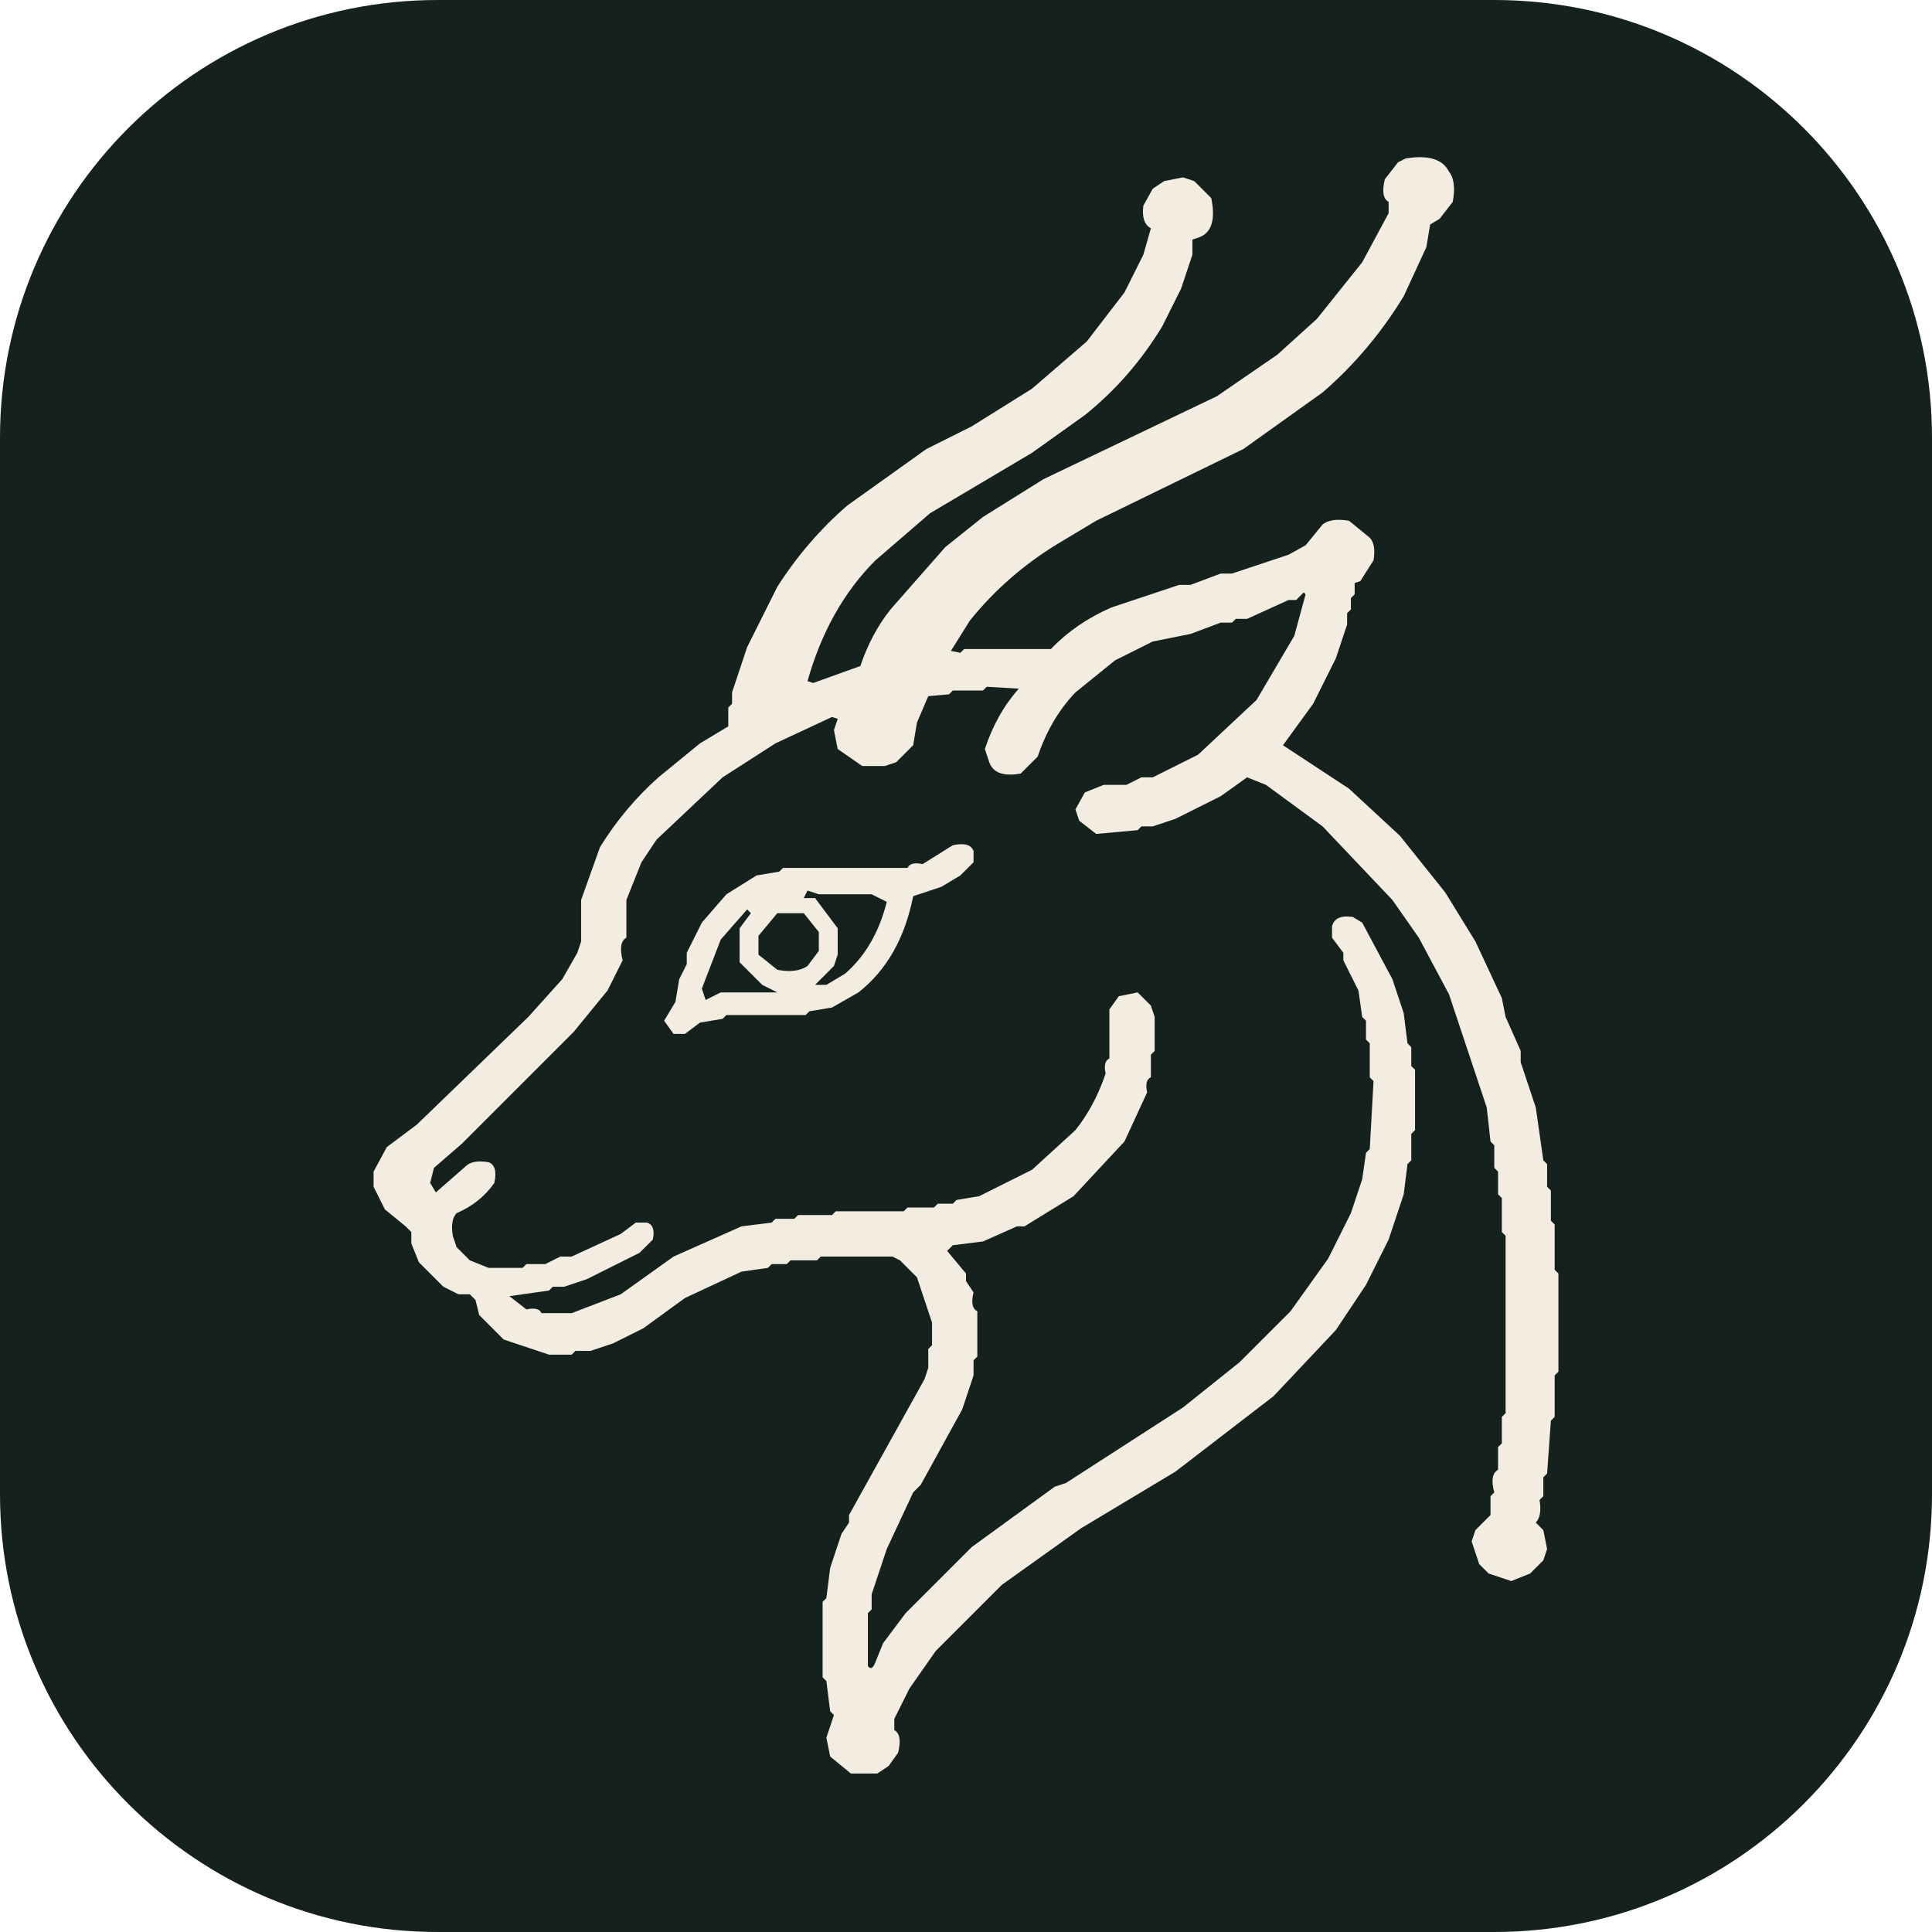
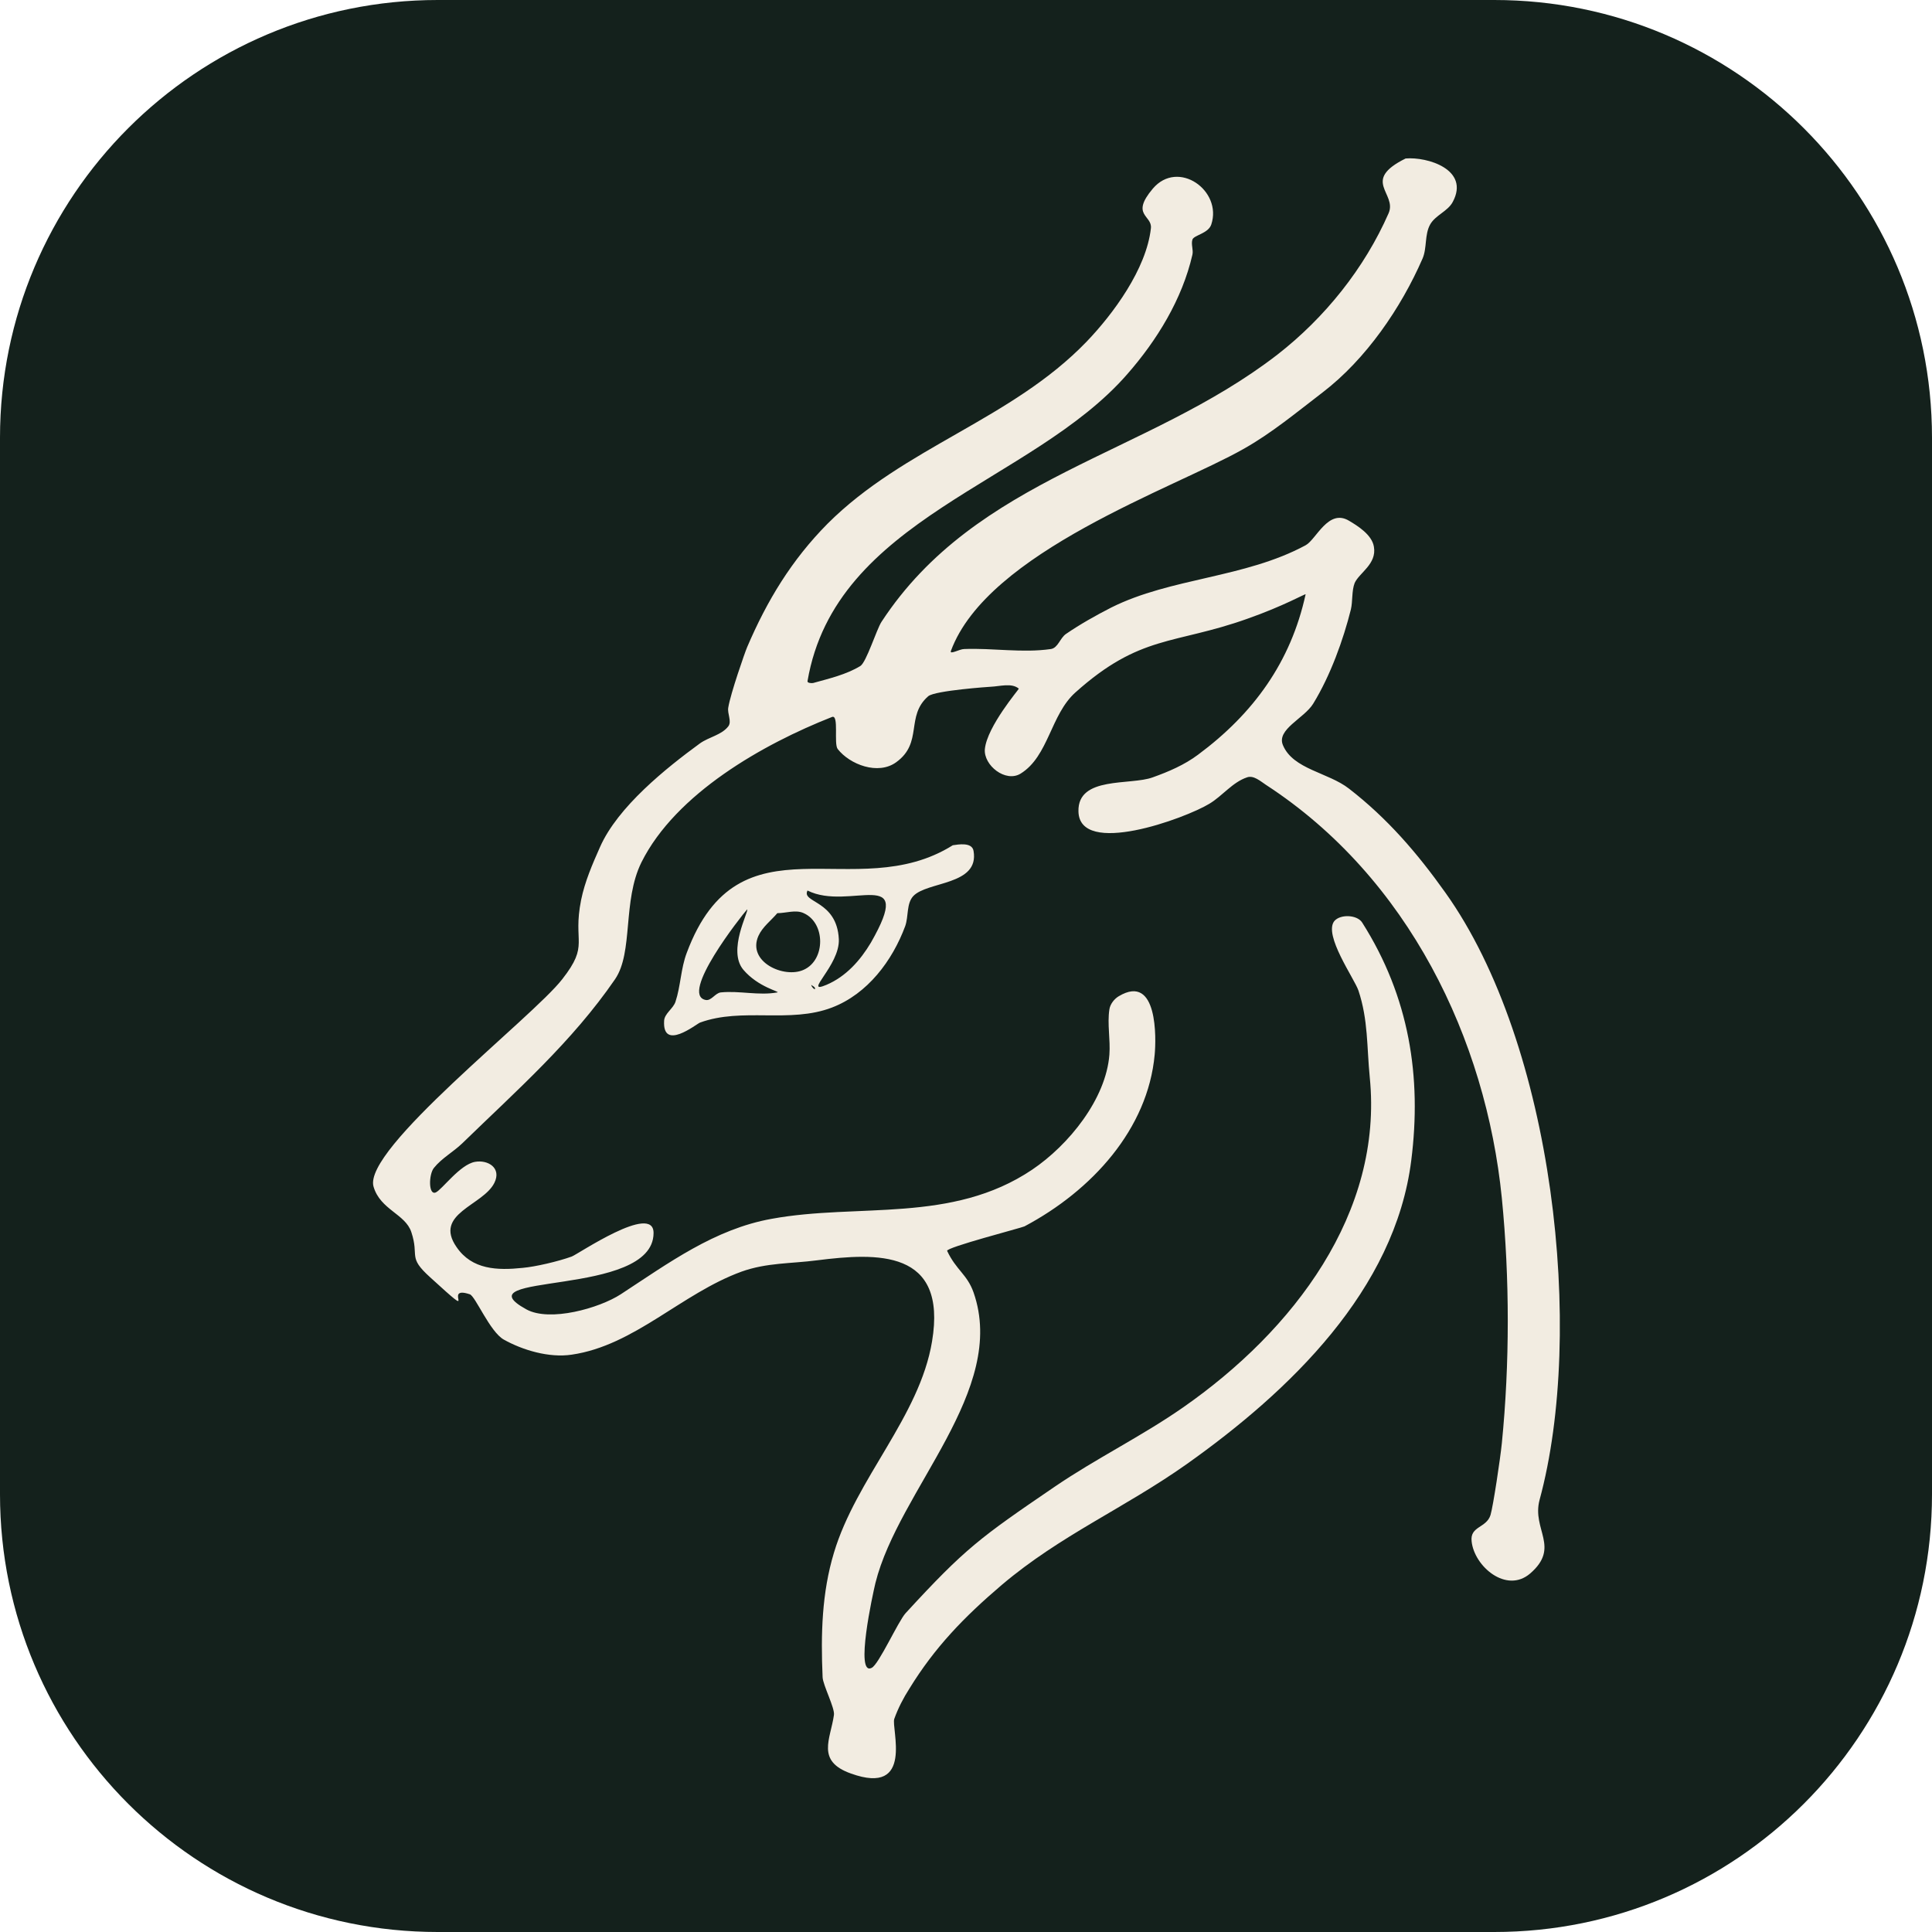
<svg xmlns="http://www.w3.org/2000/svg" viewBox="0 0 512 512" width="512" height="512" role="img" aria-label="白泽智药">
  <rect width="512" height="512" rx="116" fill="#14211c" />
-   <path fill="#f2ece1" d="M 372.5 42 Q 381.5 40.5 384 45.5 Q 386 48 385 53.5 L 381.5 58 L 379 59.5 L 378 65.5 L 372 78.5 Q 363.1 93.1 350.5 104 L 329.5 119 L 290.5 138 L 280.5 144 Q 266.8 152.3 257 164.5 L 252 172.5 L 254.5 173 L 255.5 172 L 278.5 172 Q 285.1 165.1 294.5 161 L 312.5 155 L 315.5 155 L 323.5 152 L 326.5 152 L 341.5 147 L 346 144.5 L 350.5 139 Q 352.7 137.2 357.5 138 L 363 142.5 Q 364.7 144.3 364 148.5 L 360.5 154 L 359 154.5 L 359 157.5 L 358 158.5 L 358 161.5 L 357 162.5 L 357 165.5 L 354 174.5 L 348 186.5 L 340 197.5 L 357.5 209 L 371 221.5 L 383 236.5 L 391 249.5 L 398 264.5 L 399 269.5 L 403 278.5 L 403 281.5 L 407 293.5 L 409 307.5 L 410 308.5 L 410 314.5 L 411 315.5 L 411 323.5 L 412 324.5 L 412 336.5 L 413 337.5 L 413 363.5 L 412 364.5 L 412 375.5 L 411 376.5 L 410 390.5 L 409 391.5 L 409 396.5 L 408 397.5 Q 408.7 401.7 407 403.5 L 409 405.5 L 410 410.5 L 409 413.5 L 405.5 417 L 400.5 419 L 394.5 417 L 392 414.5 L 390 408.5 L 391 405.5 L 395 401.5 L 395 396.5 L 396 395.5 Q 394.7 390.8 397 389.5 L 397 383.5 L 398 382.5 L 398 375.5 L 399 374.5 L 399 327.5 L 398 326.5 L 398 317.5 L 397 316.5 L 397 310.5 L 396 309.5 L 396 303.5 L 395 302.5 L 394 293.5 L 384 263.5 L 376 248.5 L 369 238.5 L 350.5 219 L 335.5 208 L 330.5 206 L 323.5 211 L 311.5 217 L 305.5 219 L 302.5 219 L 301.5 220 L 290.5 221 L 286 217.5 L 285 214.5 L 287.5 210 L 292.5 208 L 298.5 208 L 302.5 206 L 305.5 206 L 317.5 200 L 333 185.5 L 343 168.5 L 346 157.5 L 345.5 157 L 343.5 159 L 341.5 159 L 330.5 164 L 327.5 164 L 326.5 165 L 323.5 165 L 315.5 168 L 305.5 170 L 295.5 175 L 285 183.5 Q 278.4 190.4 275 200.5 L 270.5 205 Q 263.3 206.3 262 201.5 L 261 198.5 Q 264.1 189.1 270 182.5 L 261.5 182 L 260.5 183 L 252.5 183 L 251.5 184 L 246 184.5 L 243 191.5 L 242 197.5 L 237.5 202 L 234.5 203 L 228.5 203 L 222 198.5 L 221 193.5 L 222 190.5 L 220.5 190 L 205.5 197 L 191.5 206 L 174 222.5 L 170 228.5 L 166 238.5 L 166 248.5 Q 163.8 249.7 165 254.5 L 161 262.5 L 152 273.5 L 122.5 303 L 115 309.5 L 114 313.5 L 115.5 316 L 123.5 309 Q 125.3 307.3 129.5 308 Q 132 309 131 313.5 Q 127.3 318.8 121 321.5 Q 119.3 323.3 120 327.5 L 121 330.5 L 124.5 334 L 129.5 336 L 138.5 336 L 139.5 335 L 144.5 335 L 148.5 333 L 151.5 333 L 164.5 327 L 168.5 324 L 171.5 324 Q 173.8 324.8 173 328.5 L 169.5 332 L 155.5 339 L 149.5 341 L 146.5 341 L 145.5 342 L 135 343.5 L 139.5 347 Q 142.8 346.3 143.5 348 L 151.5 348 L 164.5 343 L 178.5 333 L 196.5 325 L 204.5 324 L 205.5 323 L 210.5 323 L 211.5 322 L 220.5 322 L 221.5 321 L 239.5 321 L 240.5 320 L 247.5 320 L 248.5 319 L 252.5 319 L 253.5 318 L 259.5 317 L 273.5 310 L 285 299.5 Q 290.1 293.1 293 284.5 Q 292.3 281.3 294 280.5 L 294 267.5 L 296.5 264 L 301.5 263 L 305 266.5 L 306 269.5 L 306 278.5 L 305 279.5 L 305 285.5 Q 303.3 286.2 304 289.5 L 298 302.5 L 284.5 317 L 271.5 325 L 269.5 325 L 260.5 329 L 252.5 330 L 251 331.5 L 256 337.5 L 256 339.5 L 258 342.5 Q 257 346.5 259 347.5 L 259 359.5 L 258 360.5 L 258 364.5 L 255 373.5 L 244 393.5 L 242 395.5 L 235 410.5 L 231 422.5 L 231 426.5 L 230 427.5 L 230 441.5 Q 231 443 232 440.5 L 234 435.5 L 240 427.5 L 257.5 410 L 279.5 394 L 282.5 393 L 313.5 373 L 328.5 361 L 342 347.5 L 352 333.5 L 358 321.5 L 361 312.5 L 362 305.5 L 363 304.5 L 364 286.5 L 363 285.5 L 363 276.5 L 362 275.5 L 362 270.5 L 361 269.5 L 360 262.5 L 356 254.5 L 356 252.5 L 353 248.5 L 353 245.5 Q 353.8 242.3 358.5 243 L 361 244.5 L 369 259.5 L 372 268.5 L 373 276.5 L 374 277.5 L 374 282.5 L 375 283.5 L 375 299.5 L 374 300.5 L 374 307.5 L 373 308.5 L 372 316.5 L 368 328.5 L 362 340.5 L 354 352.5 L 337.5 370 L 311.5 390 L 286.5 405 L 265.5 420 L 248 437.5 L 241 447.5 L 237 455.5 L 237 458.5 Q 239.2 459.7 238 464.5 L 235.5 468 L 232.5 470 L 225.5 470 L 220 465.5 L 219 460.5 L 221 454.5 L 220 453.5 L 219 445.5 L 218 444.5 L 218 424.5 L 219 423.5 L 220 415.5 L 223 406.5 L 225 403.5 L 225 401.5 L 245 365.5 L 246 362.5 L 246 357.5 L 247 356.5 L 247 350.5 L 243 338.5 L 238.5 334 L 236.5 333 L 217.5 333 L 216.5 334 L 209.5 334 L 208.5 335 L 204.5 335 L 203.5 336 L 196.5 337 L 181.5 344 L 170.5 352 L 162.5 356 L 156.5 358 L 152.5 358 L 151.5 359 L 145.5 359 L 133.5 355 L 127 348.5 L 126 344.5 L 124.5 343 L 121.5 343 L 117.5 341 L 111 334.5 L 109 329.5 L 109 326.5 L 107.5 325 L 102 320.5 L 99 314.5 L 99 310.5 L 102.5 304 L 110.5 298 L 140 269.5 L 149 259.5 L 153 252.5 L 154 249.5 L 154 238.5 L 159 224.5 Q 165.5 214 174.5 206 L 185.5 197 L 193 192.5 L 193 187.5 L 194 186.5 L 194 183.5 L 198 171.5 L 206 155.5 Q 213.8 143.3 224.5 134 L 245.5 119 L 257.5 113 L 273.5 103 L 288 90.5 L 298 77.5 L 303 67.5 L 305 60.5 Q 302.4 59.1 303 54.5 L 305.5 50 L 308.5 48 L 313.5 47 L 316.5 48 L 321 52.5 Q 322.8 61.3 317.5 63 L 316 63.5 L 316 67.5 L 313 76.5 L 308 86.5 Q 299.7 100.2 287.5 110 L 273.5 120 L 246.5 136 L 232 148.5 Q 219.5 161 214 180.5 L 215.5 181 L 228 176.5 Q 230.9 167.9 236 161.5 L 250.5 145 L 260.5 137 L 276.5 127 L 322.5 105 L 338.5 94 L 349 84.5 L 361 69.5 L 368 56.5 L 368 53.5 Q 365.8 52.3 367 47.5 L 370.5 43 L 372.5 42 Z " />
-   <path fill="#f2ece1" d="M 252.5 224 Q 257 223 258 225.5 L 258 228.5 L 254.5 232 L 249.5 235 L 242 237.5 Q 238.7 254.2 227.5 263 L 220.5 267 L 214.5 268 L 213.5 269 L 192.5 269 L 191.5 270 L 185.5 271 L 181.5 274 L 178.5 274 L 176 270.5 L 179 265.5 L 180 259.5 L 182 255.5 L 182 252.5 L 186 244.5 L 192.5 237 L 200.5 232 L 206.5 231 L 207.5 230 L 240.5 230 Q 241.3 228.3 244.5 229 L 252.5 224 Z M 214 236 L 213 238 L 216 238 L 222 246 L 222 253 L 221 256 L 216 261 L 217 261 L 219 261 L 224 258 Q 232 251 235 239 L 231 237 L 217 237 L 214 236 Z M 198 241 L 191 249 L 186 262 L 187 265 L 191 263 L 206 263 L 202 261 L 196 255 L 196 246 L 199 242 L 198 241 Z M 206 242 L 201 248 L 201 253 L 206 257 Q 211 258 214 256 L 217 252 L 217 247 L 213 242 L 206 242 Z " />
+   <path fill="#f2ece1" fill-rule="evenodd" d="M372.5 42.0C378.2 41.5 389.6 44.9 385.0 53.5C383.7 56.0 380.4 57.0 379.0 59.5C377.5 62.2 378.2 65.7 377.0 68.5C371.3 81.6 362.0 95.2 350.5 104.0C343.7 109.2 337.0 114.8 329.5 119.0C311.2 129.4 261.7 146.2 252.0 172.5C251.6 173.6 254.3 172.0 255.5 172.0C263.2 171.7 270.9 173.1 278.5 172.0C280.4 171.7 280.9 169.1 282.5 168.0C286.3 165.4 290.4 163.1 294.5 161.0C310.3 153.1 329.9 153.2 346.0 144.5C348.8 143.0 352.0 134.7 357.5 138.0C359.7 139.3 363.6 141.7 364.1 144.9C364.9 149.5 360.2 151.8 359.0 154.5C358.2 156.5 358.5 159.4 358.0 161.5C356.0 169.5 352.6 179.0 348.0 186.5C345.6 190.4 338.2 193.3 340.0 197.5C342.7 203.9 352.0 204.7 357.5 209.0C367.7 216.9 375.6 226.1 383.0 236.5C411.8 276.8 420.1 353.0 408.0 397.5C405.9 405.4 413.6 410.0 405.5 417.0C399.2 422.4 390.7 415.1 390.0 408.5C389.5 404.4 393.9 405.0 395.0 401.5C395.7 399.2 397.6 386.5 398.0 382.5C400.1 361.4 400.1 338.7 398.0 317.5C393.8 275.5 373.3 232.6 335.5 208.0C334.0 207.0 332.2 205.4 330.5 206.0C326.6 207.3 324.0 210.9 320.5 213.0C314.1 216.9 286.0 227.2 285.8 215.0C285.6 205.6 299.6 208.2 305.5 206.0C309.7 204.5 313.9 202.7 317.5 200.0C332.2 189.1 342.1 175.4 346.0 157.5C346.1 157.2 340.2 160.6 330.5 164.0C311.1 170.9 302.2 168.1 285.0 183.5C278.4 189.4 277.9 200.4 270.5 205.0C266.5 207.5 260.6 202.8 261.0 198.5C261.6 192.5 270.1 182.6 270.0 182.5C268.1 180.9 265.0 181.9 262.5 182.0C262.3 182.0 247.8 183.0 246.0 184.5C239.9 189.8 244.7 196.8 237.5 202.0C232.7 205.5 225.2 202.6 222.0 198.5C220.9 197.1 222.4 189.3 220.5 190.0C202.2 197.2 179.1 210.3 170.0 228.5C164.9 238.8 167.9 252.3 163.0 259.5C151.6 276.1 137.0 288.9 122.5 303.0C120.1 305.3 117.1 306.9 115.0 309.5C113.6 311.2 113.5 316.9 115.5 316.0C117.2 315.2 121.9 308.6 125.9 307.9C129.3 307.3 133.0 309.5 131.0 313.5C128.0 319.5 114.8 321.6 121.0 330.5C125.1 336.5 131.8 336.7 138.5 336.0C141.9 335.7 147.9 334.3 151.5 333.0C153.0 332.5 173.3 318.6 173.2 326.8C173.1 344.0 121.3 337.0 139.5 347.0C145.7 350.4 158.8 346.7 164.5 343.0C177.2 334.7 189.4 325.7 204.5 323.0C227.4 318.8 252.2 324.3 273.5 310.0C283.3 303.4 293.1 291.2 294.0 279.5C294.3 275.5 293.4 271.4 294.0 267.5C294.2 266.1 295.3 264.7 296.5 264.0C306.9 257.8 306.4 275.4 306.0 279.5C304.2 299.2 289.4 315.5 271.5 325.0C270.7 325.4 250.6 330.6 251.0 331.5C253.4 336.6 256.3 337.7 258.0 342.5C267.1 368.5 238.2 394.7 232.0 419.5C231.3 422.4 226.5 444.3 231.0 442.0C232.9 441.1 238.0 429.7 240.0 427.5C255.8 410.3 259.7 407.5 279.5 394.0C290.5 386.5 302.6 380.6 313.5 373.0C342.8 352.6 366.6 321.4 363.0 285.5C362.2 277.4 362.6 270.3 360.0 262.5C358.9 259.3 350.7 247.8 353.6 244.1C355.2 242.2 359.7 242.4 361.0 244.5C373.5 264.2 376.8 285.4 374.0 307.5C369.7 341.9 341.7 368.7 314.5 388.0C297.8 399.8 281.1 406.8 265.5 420.0C255.4 428.6 247.7 436.6 241.0 447.5C239.4 450.0 238.0 452.7 237.0 455.5C236.1 457.9 242.4 476.1 225.5 470.0C216.2 466.7 220.1 460.9 221.0 454.5C221.3 452.7 218.1 446.6 218.0 444.5C217.5 433.0 217.8 422.1 221.0 411.5C226.9 391.8 243.7 375.4 247.0 355.5C251.1 331.0 232.4 332.0 216.5 334.0C209.6 334.9 203.2 334.6 196.5 337.0C180.6 342.8 168.1 356.6 151.5 359.0C145.5 359.9 138.5 357.8 133.5 355.0C129.8 352.9 126.0 343.5 124.5 343.0C116.7 340.4 127.8 351.1 114.0 338.5C107.9 333.0 111.2 333.1 109.0 326.5C107.4 321.7 100.8 320.6 99.0 314.5C96.0 304.6 141.2 269.6 149.0 259.5C156.3 250.2 151.7 250.0 154.0 238.5C155.0 233.6 157.0 229.0 159.0 224.5C163.7 213.8 176.6 203.5 185.5 197.0C187.9 195.3 191.2 194.8 193.0 192.5C194.0 191.2 192.7 189.1 193.0 187.5C193.6 183.8 197.4 172.9 198.0 171.5C203.3 159.1 209.8 148.4 219.3 138.8C239.6 118.5 268.1 111.2 288.0 90.5C295.0 83.2 303.8 71.3 305.0 60.5C305.4 57.0 299.5 57.1 305.5 50.0C312.2 42.1 324.0 50.5 321.0 59.5C320.2 61.9 316.4 62.3 316.0 63.5C315.6 64.8 316.3 66.2 316.0 67.5C313.3 79.3 306.6 90.2 298.7 99.2C273.4 128.2 221.4 137.2 214.0 180.5C213.9 181.0 215.0 181.1 215.5 181.0C219.8 179.8 224.2 178.8 228.0 176.5C229.6 175.5 232.3 166.8 233.6 164.8C258.8 126.3 303.8 120.8 338.5 94.0C351.1 84.2 361.6 71.1 368.0 56.5C370.3 51.2 360.6 47.9 372.5 42.0ZM252.5 224.0C253.9 223.8 257.6 223.1 258.0 225.5C259.6 234.7 245.7 233.5 242.0 237.5C240.2 239.5 240.8 242.8 239.9 245.4C236.5 254.6 229.9 263.4 220.5 267.0C209.3 271.3 196.7 266.9 185.5 271.0C184.5 271.4 175.5 278.7 176.0 270.5C176.1 268.6 178.4 267.3 179.0 265.5C180.4 261.3 180.4 256.7 182.0 252.5C196.0 215.0 226.5 240.3 252.5 224.0ZM214.0 236.0C212.3 239.3 221.8 238.5 222.3 248.9C222.6 255.9 212.6 263.7 219.0 261.0C224.2 258.8 228.0 254.5 230.8 249.8C242.7 229.0 225.1 241.6 214.0 236.0ZM198.0 241.0C196.4 242.8 180.0 263.6 187.0 265.0C188.5 265.3 189.5 263.2 191.0 263.0C196.0 262.5 201.1 263.9 206.0 263.0C206.9 262.8 201.0 261.7 197.0 257.0C192.7 251.9 198.5 241.5 198.0 241.0ZM206.0 242.0C204.3 244.0 202.1 245.6 201.0 248.0C197.9 254.9 207.8 259.4 213.0 257.0C218.8 254.4 218.8 244.6 213.0 242.0C210.9 241.0 208.3 242.0 206.0 242.0ZM215.0 261.0C215.0 261.5 216.0 262.5 216.0 262.0C216.0 261.5 215.3 261.3 215.0 261.0Z" />
</svg>
